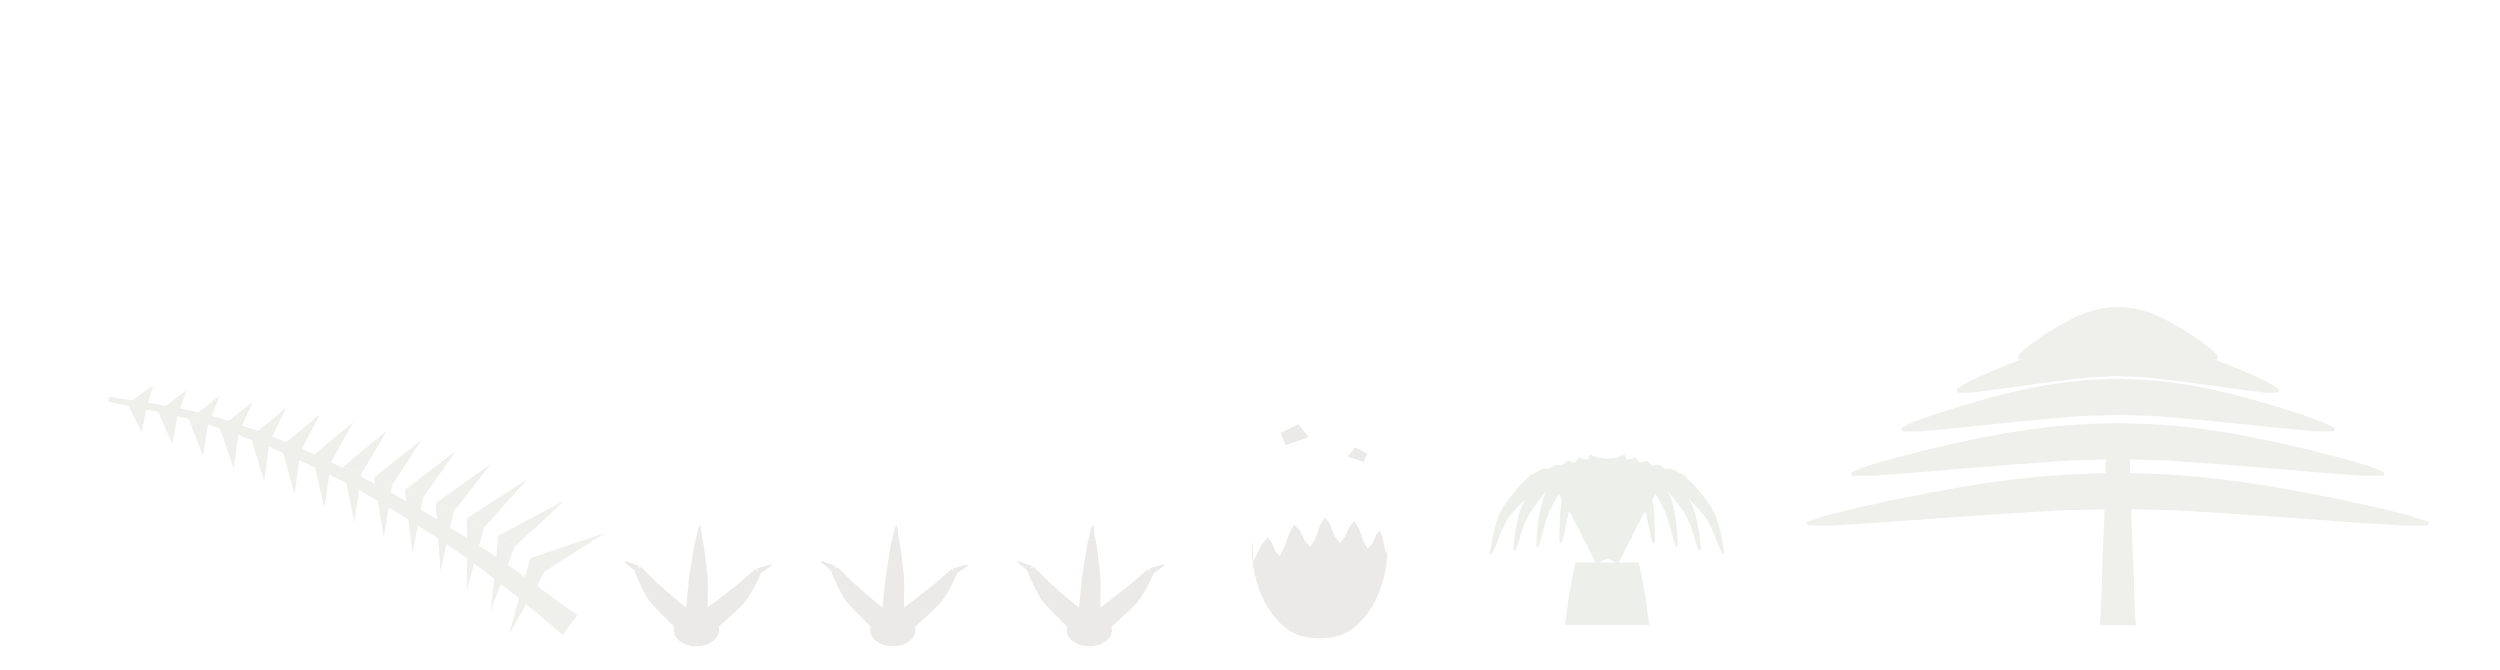
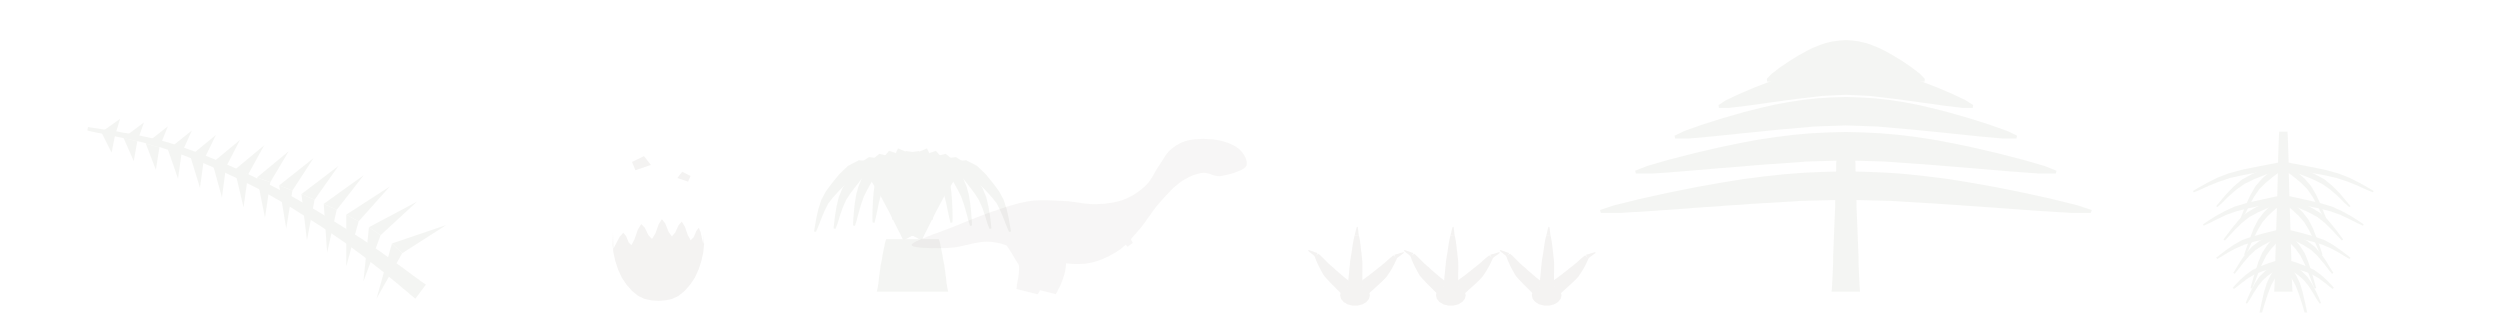
- <svg xmlns="http://www.w3.org/2000/svg" viewBox="0 0 560 150" preserveAspectRatio="xMidYMax slice" role="presentation">
-   <g fill="#4A5A30" opacity="0.09" transform="translate(142.0 72.9) scale(-0.550 0.550)">
+ <svg xmlns="http://www.w3.org/2000/svg" viewBox="0 0 1200 150" preserveAspectRatio="xMidYMax slice" role="presentation">
+   <g fill="#4A5A30" opacity="0.06" transform="translate(224.0 36.3) scale(-0.850 0.850)">
    <path d="M 29.0 126.0 L 30.4 124.8 L 32.0 123.5 L 33.8 121.9 L 35.8 120.3 L 38.0 118.4 L 40.4 116.4 L 42.9 114.4 L 45.5 112.2 L 48.2 110.0 L 51.0 107.8 L 53.8 105.6 L 56.7 103.3 L 59.5 101.1 L 62.4 99.0 L 65.2 96.9 L 67.9 94.9 L 70.7 93.0 L 73.6 91.0 L 76.5 89.0 L 79.5 87.0 L 82.5 85.0 L 85.6 83.0 L 88.7 81.1 L 91.8 79.1 L 95.0 77.1 L 98.1 75.1 L 101.3 73.2 L 104.5 71.3 L 107.7 69.5 L 110.8 67.7 L 114.0 65.9 L 117.1 64.2 L 120.3 62.6 L 123.5 61.0 L 126.7 59.4 L 130.0 57.8 L 133.3 56.3 L 136.6 54.7 L 139.8 53.3 L 143.1 51.8 L 146.4 50.4 L 149.7 49.0 L 152.9 47.7 L 156.1 46.5 L 159.3 45.2 L 162.5 44.1 L 165.6 43.0 L 168.6 41.9 L 171.7 40.9 L 174.8 39.9 L 178.1 39.0 L 181.4 38.1 L 184.7 37.3 L 188.0 36.5 L 191.3 35.8 L 194.5 35.1 L 197.6 34.5 L 200.6 33.8 L 203.5 33.3 L 206.1 32.7 L 208.5 32.3 L 210.7 31.8 L 212.6 31.4 L 214.2 31.0 L 213.8 29.0 L 212.2 29.3 L 210.3 29.6 L 208.1 29.9 L 205.7 30.3 L 203.0 30.7 L 200.1 31.1 L 197.1 31.6 L 194.0 32.2 L 190.7 32.7 L 187.4 33.3 L 184.0 34.0 L 180.6 34.7 L 177.2 35.5 L 173.9 36.3 L 170.6 37.2 L 167.4 38.1 L 164.3 39.1 L 161.1 40.2 L 157.9 41.3 L 154.6 42.5 L 151.3 43.7 L 148.0 45.0 L 144.7 46.3 L 141.4 47.7 L 138.0 49.1 L 134.7 50.5 L 131.3 52.0 L 128.0 53.5 L 124.7 55.0 L 121.4 56.6 L 118.1 58.2 L 114.9 59.8 L 111.6 61.4 L 108.3 63.1 L 105.1 64.8 L 101.8 66.5 L 98.5 68.3 L 95.2 70.2 L 91.9 72.1 L 88.7 73.9 L 85.5 75.8 L 82.3 77.7 L 79.1 79.7 L 76.0 81.6 L 72.9 83.5 L 69.9 85.4 L 67.0 87.2 L 64.1 89.1 L 61.1 91.0 L 58.1 92.9 L 55.1 95.0 L 52.1 97.1 L 49.0 99.2 L 46.1 101.3 L 43.1 103.4 L 40.3 105.5 L 37.5 107.5 L 34.9 109.4 L 32.4 111.3 L 30.1 113.0 L 28.0 114.5 L 26.1 115.9 L 24.4 117.1 L 23.0 118.0 Z" />
    <path d="M 36.4 100.3 L 11.6 84.4 L 42.2 94.8 Z" />
    <path d="M 36.4 100.3 L 50.9 125.9 L 42.2 94.8 Z" />
    <path d="M 48.6 90.1 L 28.1 71.2 L 55.2 85.6 Z" />
    <path d="M 48.6 90.1 L 58.3 116.2 L 55.2 85.6 Z" />
    <path d="M 61.0 82.3 L 43.4 62.6 L 68.0 78.5 Z" />
    <path d="M 61.0 82.3 L 68.0 107.7 L 68.0 78.5 Z" />
    <path d="M 73.4 75.8 L 58.1 56.2 L 80.7 72.4 Z" />
    <path d="M 73.4 75.8 L 78.8 100.0 L 80.7 72.4 Z" />
    <path d="M 85.9 70.1 L 72.4 51.0 L 93.3 66.9 Z" />
    <path d="M 85.9 70.1 L 90.2 93.0 L 93.3 66.9 Z" />
    <path d="M 98.4 64.9 L 86.5 46.6 L 105.9 62.0 Z" />
    <path d="M 98.4 64.9 L 101.9 86.4 L 105.9 62.0 Z" />
    <path d="M 110.9 60.2 L 100.5 42.7 L 118.4 57.5 Z" />
    <path d="M 110.9 60.2 L 113.9 80.3 L 118.4 57.5 Z" />
    <path d="M 123.4 55.8 L 114.3 39.3 L 131.0 53.2 Z" />
    <path d="M 123.4 55.8 L 126.0 74.4 L 131.0 53.2 Z" />
    <path d="M 135.9 51.6 L 128.0 36.3 L 143.6 49.2 Z" />
    <path d="M 135.9 51.6 L 138.2 68.8 L 143.6 49.2 Z" />
    <path d="M 148.5 47.7 L 141.6 33.5 L 156.1 45.4 Z" />
    <path d="M 148.5 47.7 L 150.6 63.4 L 156.1 45.4 Z" />
    <path d="M 161.0 44.0 L 155.2 31.0 L 168.7 41.8 Z" />
    <path d="M 161.0 44.0 L 163.0 58.2 L 168.7 41.8 Z" />
    <path d="M 173.5 40.5 L 168.7 28.6 L 181.2 38.4 Z" />
    <path d="M 173.5 40.5 L 175.5 53.2 L 181.2 38.4 Z" />
    <path d="M 186.0 37.1 L 182.2 26.4 L 193.8 35.1 Z" />
    <path d="M 186.0 37.1 L 188.0 48.3 L 193.8 35.1 Z" />
    <path d="M 198.6 33.9 L 195.7 24.4 L 206.3 31.9 Z" />
    <path d="M 198.6 33.9 L 200.5 43.5 L 206.3 31.9 Z" />
  </g>
-   <g fill="#5C4A3A" opacity="0.12" transform="translate(120.0 103.4) scale(0.300 0.300)">
-     <path d="M 137.0 126.0 L 136.0 130.1 L 133.0 133.7 L 128.5 136.4 L 123.0 137.8 L 117.0 137.8 L 111.5 136.4 L 107.0 133.7 L 104.0 130.1 L 103.0 126.0 L 104.0 121.9 L 107.0 118.3 L 111.5 115.6 L 117.0 114.2 L 123.0 114.2 L 128.5 115.6 L 133.0 118.3 L 136.0 121.9 Z" />
-     <path d="M 115.7 111.7 L 113.7 110.1 L 110.9 107.9 L 107.7 105.4 L 104.3 102.5 L 100.9 99.6 L 97.7 96.8 L 95.1 94.3 L 92.4 92.1 L 89.6 89.6 L 86.9 86.9 L 84.3 84.3 L 81.9 81.9 L 79.8 79.9 L 78.1 78.6 L 73.9 81.4 L 74.6 83.5 L 75.6 86.2 L 77.0 89.3 L 78.6 92.8 L 80.5 96.4 L 82.5 100.1 L 84.6 103.7 L 87.4 106.9 L 90.6 110.3 L 93.9 113.8 L 97.2 117.0 L 100.1 120.0 L 102.6 122.4 L 104.3 124.3 Z" />
-     <path d="M 77.2 77.8 L 74.1 76.8 L 70.0 75.3 L 66.9 74.3 L 66.4 75.2 L 68.9 77.3 L 72.3 80.0 L 74.8 82.2 Z" />
-     <path d="M 128.5 116.4 L 128.4 113.8 L 128.4 110.3 L 128.4 106.0 L 128.4 101.3 L 128.5 96.5 L 128.5 91.7 L 128.4 87.2 L 127.9 82.8 L 127.4 78.0 L 126.8 73.1 L 126.3 68.5 L 125.7 64.2 L 125.1 60.7 L 124.5 58.0 L 119.5 58.0 L 118.8 60.6 L 118.1 64.1 L 117.4 68.3 L 116.7 73.0 L 116.0 77.8 L 115.2 82.4 L 114.5 86.8 L 114.1 91.1 L 113.6 95.8 L 113.2 100.6 L 112.7 105.2 L 112.3 109.4 L 111.9 112.9 L 111.5 115.6 Z" />
-     <path d="M 124.5 58.1 L 124.0 55.1 L 123.6 50.9 L 123.1 47.9 L 122.1 47.9 L 121.2 50.8 L 120.3 54.9 L 119.5 57.9 Z" />
-     <path d="M 135.4 124.5 L 137.2 122.8 L 139.8 120.4 L 142.9 117.6 L 146.3 114.5 L 149.8 111.3 L 153.1 108.1 L 156.1 104.9 L 158.4 101.5 L 160.7 98.0 L 162.7 94.5 L 164.5 91.2 L 166.0 88.1 L 167.2 85.6 L 168.0 83.6 L 164.0 80.4 L 162.2 81.7 L 160.0 83.5 L 157.5 85.7 L 154.8 88.2 L 151.9 90.6 L 149.0 93.0 L 146.2 95.1 L 143.4 97.4 L 140.1 100.0 L 136.5 102.8 L 132.9 105.5 L 129.6 107.9 L 126.7 110.0 L 124.6 111.5 Z" />
-     <path d="M 167.1 84.2 L 169.7 82.2 L 173.3 79.6 L 175.9 77.6 L 175.5 76.7 L 172.3 77.6 L 168.0 78.9 L 164.9 79.8 Z" />
-   </g>
-   <g fill="#5C4A3A" opacity="0.12" transform="translate(164.0 103.4) scale(0.300 0.300)">
-     <path d="M 137.0 126.0 L 136.0 130.1 L 133.0 133.7 L 128.5 136.4 L 123.0 137.8 L 117.0 137.8 L 111.5 136.4 L 107.0 133.7 L 104.0 130.1 L 103.0 126.0 L 104.0 121.9 L 107.0 118.3 L 111.5 115.6 L 117.0 114.2 L 123.0 114.2 L 128.5 115.6 L 133.0 118.3 L 136.0 121.9 Z" />
-     <path d="M 115.7 111.7 L 113.7 110.1 L 110.9 107.9 L 107.7 105.4 L 104.3 102.5 L 100.9 99.6 L 97.7 96.8 L 95.1 94.3 L 92.4 92.1 L 89.6 89.6 L 86.9 86.9 L 84.3 84.3 L 81.9 81.9 L 79.8 79.9 L 78.1 78.6 L 73.9 81.4 L 74.6 83.5 L 75.6 86.2 L 77.0 89.3 L 78.6 92.8 L 80.5 96.4 L 82.5 100.1 L 84.6 103.7 L 87.4 106.9 L 90.6 110.3 L 93.9 113.8 L 97.2 117.0 L 100.1 120.0 L 102.6 122.4 L 104.3 124.3 Z" />
-     <path d="M 77.2 77.8 L 74.1 76.8 L 70.0 75.3 L 66.9 74.3 L 66.4 75.2 L 68.9 77.3 L 72.3 80.0 L 74.8 82.2 Z" />
-     <path d="M 128.5 116.4 L 128.4 113.8 L 128.4 110.3 L 128.4 106.0 L 128.4 101.3 L 128.5 96.5 L 128.5 91.7 L 128.4 87.2 L 127.9 82.8 L 127.4 78.0 L 126.8 73.1 L 126.3 68.5 L 125.7 64.2 L 125.1 60.7 L 124.5 58.0 L 119.5 58.0 L 118.8 60.6 L 118.1 64.1 L 117.4 68.3 L 116.7 73.0 L 116.0 77.8 L 115.2 82.4 L 114.5 86.8 L 114.1 91.1 L 113.6 95.8 L 113.2 100.6 L 112.7 105.2 L 112.3 109.4 L 111.9 112.9 L 111.5 115.6 Z" />
-     <path d="M 124.5 58.1 L 124.0 55.1 L 123.6 50.9 L 123.1 47.9 L 122.1 47.9 L 121.2 50.8 L 120.3 54.9 L 119.5 57.9 Z" />
-     <path d="M 135.4 124.5 L 137.2 122.8 L 139.8 120.4 L 142.9 117.6 L 146.3 114.5 L 149.8 111.3 L 153.1 108.1 L 156.1 104.9 L 158.4 101.5 L 160.7 98.0 L 162.7 94.5 L 164.5 91.2 L 166.0 88.1 L 167.2 85.6 L 168.0 83.6 L 164.0 80.4 L 162.2 81.7 L 160.0 83.5 L 157.5 85.7 L 154.8 88.2 L 151.9 90.6 L 149.0 93.0 L 146.2 95.1 L 143.4 97.4 L 140.1 100.0 L 136.5 102.8 L 132.9 105.5 L 129.6 107.9 L 126.7 110.0 L 124.6 111.5 Z" />
-     <path d="M 167.1 84.2 L 169.7 82.2 L 173.3 79.6 L 175.9 77.6 L 175.5 76.7 L 172.3 77.6 L 168.0 78.9 L 164.9 79.8 Z" />
-   </g>
-   <g fill="#5C4A3A" opacity="0.12" transform="translate(208.0 103.4) scale(0.300 0.300)">
-     <path d="M 137.0 126.0 L 136.0 130.1 L 133.0 133.7 L 128.5 136.4 L 123.0 137.8 L 117.0 137.8 L 111.5 136.4 L 107.0 133.7 L 104.0 130.1 L 103.0 126.0 L 104.0 121.9 L 107.0 118.3 L 111.5 115.6 L 117.0 114.2 L 123.0 114.2 L 128.5 115.6 L 133.0 118.3 L 136.0 121.9 Z" />
-     <path d="M 115.7 111.7 L 113.7 110.1 L 110.9 107.9 L 107.7 105.4 L 104.3 102.5 L 100.9 99.6 L 97.7 96.8 L 95.1 94.3 L 92.4 92.1 L 89.6 89.6 L 86.9 86.9 L 84.3 84.3 L 81.9 81.9 L 79.8 79.9 L 78.1 78.6 L 73.9 81.4 L 74.6 83.5 L 75.6 86.2 L 77.0 89.3 L 78.6 92.8 L 80.5 96.4 L 82.5 100.1 L 84.6 103.7 L 87.4 106.9 L 90.6 110.3 L 93.9 113.8 L 97.2 117.0 L 100.1 120.0 L 102.6 122.4 L 104.3 124.3 Z" />
-     <path d="M 77.2 77.8 L 74.1 76.8 L 70.0 75.3 L 66.9 74.3 L 66.4 75.2 L 68.9 77.3 L 72.3 80.0 L 74.8 82.2 Z" />
-     <path d="M 128.5 116.4 L 128.4 113.8 L 128.4 110.3 L 128.4 106.0 L 128.4 101.3 L 128.5 96.5 L 128.5 91.7 L 128.4 87.2 L 127.9 82.8 L 127.4 78.0 L 126.8 73.1 L 126.3 68.5 L 125.7 64.2 L 125.1 60.7 L 124.5 58.0 L 119.5 58.0 L 118.8 60.6 L 118.1 64.1 L 117.4 68.3 L 116.7 73.0 L 116.0 77.8 L 115.2 82.4 L 114.5 86.8 L 114.1 91.1 L 113.6 95.8 L 113.2 100.6 L 112.7 105.2 L 112.3 109.4 L 111.9 112.9 L 111.5 115.6 Z" />
-     <path d="M 124.5 58.1 L 124.0 55.1 L 123.6 50.9 L 123.1 47.9 L 122.1 47.9 L 121.2 50.8 L 120.3 54.9 L 119.5 57.9 Z" />
-     <path d="M 135.4 124.5 L 137.2 122.8 L 139.8 120.4 L 142.9 117.6 L 146.3 114.5 L 149.8 111.3 L 153.1 108.1 L 156.1 104.9 L 158.4 101.5 L 160.7 98.0 L 162.7 94.5 L 164.5 91.2 L 166.0 88.1 L 167.2 85.6 L 168.0 83.6 L 164.0 80.4 L 162.2 81.7 L 160.0 83.5 L 157.5 85.7 L 154.8 88.2 L 151.9 90.6 L 149.0 93.0 L 146.2 95.1 L 143.4 97.4 L 140.1 100.0 L 136.5 102.8 L 132.9 105.5 L 129.6 107.9 L 126.7 110.0 L 124.6 111.5 Z" />
-     <path d="M 167.1 84.2 L 169.7 82.2 L 173.3 79.6 L 175.9 77.6 L 175.5 76.7 L 172.3 77.6 L 168.0 78.9 L 164.9 79.8 Z" />
-   </g>
-   <g fill="#5C4A3A" opacity="0.12" transform="translate(250.0 93.6) scale(0.380 0.380)">
+   <g fill="#5C4A3A" opacity="0.07" transform="translate(250.0 72.9) scale(0.550 0.550)">
    <path d="M 80.8 84.6 L 83.1 80.1 L 86.3 74.0 L 89.4 70.6 L 91.8 73.4 L 94.1 79.0 L 96.5 81.4 L 99.2 76.3 L 102.1 67.9 L 105.1 63.0 L 108.2 66.2 L 111.4 72.8 L 114.5 76.0 L 117.4 71.3 L 120.3 63.2 L 123.1 58.7 L 126.0 62.4 L 128.9 69.7 L 131.8 73.8 L 134.7 70.5 L 137.6 64.1 L 140.4 60.9 L 143.1 65.1 L 145.7 72.6 L 148.2 77.1 L 150.8 74.6 L 153.2 69.0 L 155.3 66.3 L 156.9 70.0 L 158.3 76.5 L 159.2 80.3 L 159.6 77.8 L 159.7 72.7 L 159.6 70.6 L 159.8 74.2 L 159.9 80.8 L 159.2 87.9 L 157.6 95.0 L 155.2 102.5 L 152.0 109.5 L 147.9 115.7 L 142.9 121.4 L 137.6 125.7 L 132.0 128.3 L 126.0 129.6 L 120.0 130.0 L 114.0 129.6 L 108.0 128.3 L 102.4 125.7 L 97.1 121.4 L 92.1 115.7 L 88.0 109.5 L 84.8 102.5 L 82.4 95.0 L 80.8 87.9 L 80.1 81.2 L 80.3 74.9 L 80.4 70.6 Z" />
    <path d="M 100.0 16.0 L 113.5 11.4 L 107.5 3.7 L 97.0 8.8 Z" />
    <path d="M 146.0 26.0 L 136.6 22.8 L 140.8 17.4 L 148.1 21.0 Z" />
  </g>
-   <g fill="#4A5A30" opacity="0.10" transform="translate(300.0 79.0) scale(0.500 0.500)">
+   <g fill="#4A5A30" opacity="0.06" transform="translate(330.0 30.2) scale(0.900 0.900)">
    <path d="M 139.0 122.0 L 138.9 121.5 L 138.8 120.9 L 138.6 120.2 L 138.5 119.5 L 138.4 118.7 L 138.2 117.8 L 138.1 116.8 L 138.0 115.9 L 137.9 114.9 L 137.8 113.9 L 137.6 112.8 L 137.5 111.8 L 137.4 110.8 L 137.2 109.8 L 137.1 108.9 L 137.0 108.0 L 136.8 107.1 L 136.6 106.2 L 136.4 105.2 L 136.2 104.2 L 136.1 103.2 L 135.9 102.1 L 135.7 101.1 L 135.5 100.1 L 135.3 99.2 L 135.1 98.2 L 134.9 97.3 L 134.8 96.5 L 134.6 95.8 L 134.4 95.1 L 134.2 94.5 L 134.0 94.0 L 106.0 94.0 L 105.8 94.5 L 105.6 95.1 L 105.4 95.8 L 105.2 96.5 L 105.1 97.3 L 104.9 98.2 L 104.7 99.2 L 104.5 100.1 L 104.3 101.1 L 104.1 102.1 L 103.9 103.2 L 103.8 104.2 L 103.6 105.2 L 103.4 106.2 L 103.2 107.1 L 103.0 108.0 L 102.9 108.9 L 102.8 109.8 L 102.6 110.8 L 102.5 111.8 L 102.4 112.8 L 102.2 113.9 L 102.1 114.9 L 102.0 115.9 L 101.9 116.8 L 101.8 117.8 L 101.6 118.7 L 101.5 119.5 L 101.4 120.2 L 101.2 120.9 L 101.1 121.5 L 101.0 122.0 Z" />
    <path d="M 124.8 89.3 L 121.3 83.8 L 116.5 75.4 L 110.8 66.1 L 104.8 57.8 L 98.5 52.5 L 91.4 51.9 L 85.6 54.9 L 80.9 59.4 L 77.0 64.2 L 73.8 68.5 L 71.4 73.0 L 69.8 77.9 L 68.7 82.8 L 68.0 86.9 L 67.5 89.9 L 68.5 90.1 L 69.7 87.4 L 71.2 83.5 L 73.0 79.1 L 75.1 74.9 L 77.8 71.5 L 81.2 67.8 L 85.2 63.8 L 89.4 60.5 L 92.7 59.1 L 94.7 59.5 L 98.2 63.3 L 103.0 71.0 L 107.9 80.2 L 112.2 88.8 L 115.2 94.7 Z" />
    <path d="M 125.0 89.8 L 122.2 84.0 L 118.3 75.3 L 113.7 65.5 L 108.8 56.9 L 103.6 51.2 L 96.9 50.2 L 91.8 53.4 L 88.0 58.0 L 85.0 62.8 L 82.5 67.1 L 80.7 71.5 L 79.5 76.5 L 78.7 81.3 L 78.2 85.4 L 77.9 88.3 L 78.9 88.5 L 80.0 85.8 L 81.2 81.8 L 82.7 77.4 L 84.6 73.1 L 86.8 69.7 L 89.6 66.0 L 92.9 61.8 L 96.2 58.6 L 98.4 57.4 L 98.9 57.6 L 101.5 61.5 L 105.4 69.5 L 109.3 79.1 L 112.6 88.1 L 115.0 94.2 Z" />
    <path d="M 125.2 90.4 L 123.0 84.3 L 120.0 75.1 L 116.5 65.0 L 112.8 56.1 L 108.8 50.0 L 102.3 48.5 L 97.9 52.0 L 95.2 56.6 L 93.0 61.5 L 91.2 65.8 L 90.0 70.1 L 89.2 75.0 L 88.7 79.7 L 88.4 83.8 L 88.3 86.7 L 89.3 86.9 L 90.2 84.1 L 91.2 80.2 L 92.5 75.7 L 94.0 71.4 L 95.8 67.8 L 97.9 64.0 L 100.5 59.8 L 103.0 56.5 L 104.2 55.7 L 103.1 55.6 L 105.0 59.6 L 107.8 68.0 L 110.6 78.0 L 113.1 87.3 L 114.8 93.6 Z" />
    <path d="M 125.4 90.9 L 123.8 84.6 L 121.7 75.0 L 119.3 64.5 L 116.7 55.3 L 114.0 49.1 L 107.5 46.9 L 104.1 50.8 L 102.3 55.4 L 101.0 60.2 L 99.9 64.5 L 99.3 68.7 L 98.9 73.5 L 98.7 78.2 L 98.6 82.3 L 98.7 85.1 L 99.7 85.3 L 100.4 82.5 L 101.3 78.5 L 102.2 74.0 L 103.4 69.6 L 104.7 65.9 L 106.3 62.0 L 108.1 57.7 L 109.9 54.3 L 110.1 53.9 L 107.2 53.3 L 108.5 57.7 L 110.3 66.5 L 112.1 76.9 L 113.6 86.6 L 114.6 93.1 Z" />
    <path d="M 125.5 91.5 L 124.5 84.8 L 123.3 74.9 L 122.0 64.1 L 120.6 54.6 L 119.2 48.5 L 112.3 45.6 L 110.2 49.9 L 109.6 54.3 L 109.1 59.1 L 108.7 63.2 L 108.6 67.3 L 108.6 72.0 L 108.7 76.7 L 108.9 80.7 L 109.1 83.6 L 110.1 83.6 L 110.7 80.8 L 111.3 76.8 L 112.0 72.3 L 112.7 67.8 L 113.6 64.0 L 114.6 60.0 L 115.7 55.4 L 116.8 51.8 L 116.5 51.7 L 111.5 50.7 L 112.0 55.7 L 112.8 65.0 L 113.6 75.8 L 114.2 85.8 L 114.5 92.5 Z" />
    <path d="M 125.5 92.0 L 125.2 85.1 L 124.9 74.8 L 124.6 63.5 L 124.3 53.8 L 124.0 48.0 L 116.3 47.0 L 116.6 49.1 L 116.9 53.2 L 117.2 57.9 L 117.5 62.0 L 117.9 65.9 L 118.3 70.5 L 118.7 75.2 L 119.1 79.2 L 119.5 82.0 L 120.5 82.0 L 120.9 79.2 L 121.3 75.2 L 121.7 70.5 L 122.1 65.9 L 122.5 62.0 L 122.8 57.9 L 123.1 53.2 L 123.4 49.1 L 123.7 47.0 L 116.0 48.0 L 115.7 53.8 L 115.4 63.5 L 115.1 74.8 L 114.8 85.1 L 114.5 92.0 Z" />
    <path d="M 125.5 92.5 L 125.8 85.8 L 126.4 75.8 L 127.2 65.0 L 128.0 55.7 L 128.5 50.7 L 123.5 51.7 L 123.2 51.8 L 124.3 55.4 L 125.4 60.0 L 126.4 64.0 L 127.3 67.8 L 128.0 72.3 L 128.7 76.8 L 129.3 80.8 L 129.9 83.6 L 130.9 83.6 L 131.1 80.7 L 131.3 76.7 L 131.4 72.0 L 131.4 67.3 L 131.3 63.2 L 130.9 59.1 L 130.4 54.3 L 129.8 49.9 L 127.7 45.6 L 120.8 48.5 L 119.4 54.6 L 118.0 64.1 L 116.7 74.9 L 115.5 84.8 L 114.5 91.5 Z" />
    <path d="M 125.4 93.1 L 126.4 86.6 L 127.9 76.9 L 129.7 66.5 L 131.5 57.7 L 132.8 53.3 L 129.9 53.9 L 130.1 54.3 L 131.9 57.7 L 133.7 62.0 L 135.3 65.9 L 136.6 69.6 L 137.8 74.0 L 138.7 78.5 L 139.6 82.5 L 140.3 85.3 L 141.3 85.1 L 141.4 82.3 L 141.3 78.2 L 141.1 73.5 L 140.7 68.7 L 140.1 64.5 L 139.0 60.2 L 137.7 55.4 L 135.9 50.8 L 132.5 46.9 L 126.0 49.1 L 123.3 55.3 L 120.7 64.5 L 118.3 75.0 L 116.2 84.6 L 114.6 90.9 Z" />
    <path d="M 125.2 93.6 L 126.9 87.3 L 129.4 78.0 L 132.2 68.0 L 135.0 59.6 L 136.9 55.6 L 135.8 55.7 L 137.0 56.5 L 139.5 59.8 L 142.1 64.0 L 144.2 67.8 L 146.0 71.4 L 147.5 75.7 L 148.8 80.2 L 149.8 84.1 L 150.7 86.9 L 151.7 86.7 L 151.6 83.8 L 151.3 79.7 L 150.8 75.0 L 150.0 70.1 L 148.8 65.8 L 147.0 61.5 L 144.8 56.6 L 142.1 52.0 L 137.7 48.5 L 131.2 50.0 L 127.2 56.1 L 123.5 65.0 L 120.0 75.1 L 117.0 84.3 L 114.8 90.4 Z" />
    <path d="M 125.0 94.2 L 127.4 88.1 L 130.7 79.1 L 134.6 69.5 L 138.5 61.5 L 141.1 57.6 L 141.6 57.4 L 143.8 58.6 L 147.1 61.8 L 150.4 66.0 L 153.2 69.7 L 155.4 73.1 L 157.3 77.4 L 158.8 81.8 L 160.0 85.8 L 161.1 88.5 L 162.1 88.3 L 161.8 85.4 L 161.3 81.3 L 160.5 76.5 L 159.3 71.5 L 157.5 67.1 L 155.0 62.8 L 152.0 58.0 L 148.2 53.4 L 143.1 50.2 L 136.4 51.2 L 131.2 56.9 L 126.3 65.5 L 121.7 75.3 L 117.8 84.0 L 115.0 89.8 Z" />
    <path d="M 124.8 94.7 L 127.8 88.8 L 132.1 80.2 L 137.0 71.0 L 141.8 63.3 L 145.3 59.5 L 147.3 59.1 L 150.6 60.5 L 154.8 63.8 L 158.8 67.8 L 162.2 71.5 L 164.9 74.9 L 167.0 79.1 L 168.8 83.5 L 170.3 87.4 L 171.5 90.1 L 172.5 89.9 L 172.0 86.9 L 171.3 82.8 L 170.2 77.9 L 168.6 73.0 L 166.2 68.5 L 163.0 64.2 L 159.1 59.4 L 154.4 54.9 L 148.6 51.9 L 141.5 52.5 L 135.2 57.8 L 129.2 66.1 L 123.5 75.4 L 118.7 83.8 L 115.2 89.3 Z" />
  </g>
-   <g fill="#4A5A30" opacity="0.09" transform="translate(400.0 64.4) scale(0.620 0.620)">
+   <g fill="#5C4A3A" opacity="0.05" transform="translate(610.0 48.5) scale(-0.750 0.750)">
+     <path d="M 134.2 78.1 L 134.4 78.7 L 134.4 79.4 L 134.4 80.4 L 134.2 81.7 L 133.9 83.0 L 133.6 84.5 L 133.2 86.2 L 132.9 87.9 L 132.5 89.6 L 132.1 91.4 L 131.7 93.3 L 131.4 95.2 L 131.2 97.1 L 131.0 99.0 L 131.0 101.0 L 131.0 103.1 L 131.1 105.0 L 131.3 106.9 L 131.6 108.7 L 132.0 110.4 L 132.5 112.1 L 133.0 113.6 L 133.5 115.1 L 134.1 116.5 L 134.6 117.8 L 135.2 119.0 L 135.8 120.1 L 136.3 121.1 L 136.7 122.0 L 137.1 122.7 L 137.4 123.2 L 137.7 123.6 L 150.3 120.4 L 150.2 119.6 L 150.1 118.6 L 149.9 117.5 L 149.7 116.5 L 149.5 115.4 L 149.3 114.3 L 149.1 113.2 L 148.9 112.0 L 148.8 110.9 L 148.6 109.8 L 148.5 108.7 L 148.5 107.7 L 148.5 106.8 L 148.6 106.0 L 148.8 105.4 L 149.0 104.9 L 149.4 104.5 L 149.9 103.9 L 150.5 103.1 L 151.2 102.2 L 152.0 101.2 L 152.9 100.1 L 153.7 99.0 L 154.6 97.9 L 155.6 96.8 L 156.5 95.7 L 157.5 94.6 L 158.4 93.6 L 159.3 92.6 L 160.2 91.7 L 161.0 90.7 L 161.8 89.9 Z" />
+     <path d="M 142.6 77.5 L 142.9 78.2 L 143.0 79.0 L 143.1 80.1 L 143.1 81.4 L 143.0 82.9 L 142.9 84.5 L 142.7 86.2 L 142.6 88.0 L 142.4 89.9 L 142.3 91.8 L 142.2 93.7 L 142.1 95.7 L 142.1 97.6 L 142.1 99.6 L 142.3 101.6 L 142.5 103.5 L 142.6 105.4 L 142.9 107.3 L 143.2 109.0 L 143.6 110.7 L 144.1 112.3 L 144.6 113.8 L 145.2 115.3 L 145.7 116.7 L 146.3 118.0 L 146.8 119.2 L 147.3 120.3 L 147.8 121.2 L 148.2 122.1 L 148.6 122.8 L 148.9 123.3 L 149.2 123.7 L 162.8 120.3 L 162.7 119.5 L 162.6 118.5 L 162.5 117.5 L 162.3 116.5 L 162.1 115.4 L 161.9 114.3 L 161.7 113.2 L 161.5 112.1 L 161.4 110.9 L 161.3 109.8 L 161.2 108.7 L 161.1 107.7 L 161.1 106.7 L 161.2 105.8 L 161.3 105.1 L 161.5 104.5 L 162.0 103.8 L 162.5 103.0 L 163.1 102.0 L 163.8 100.8 L 164.5 99.6 L 165.3 98.4 L 166.1 97.0 L 166.9 95.7 L 167.8 94.4 L 168.6 93.1 L 169.5 91.9 L 170.3 90.7 L 171.1 89.5 L 171.9 88.4 L 172.7 87.4 L 173.4 86.5 Z" />
+     <path d="M 16.0 42.0 L 15.5 41.1 L 15.4 40.0 L 15.4 38.9 L 15.7 37.7 L 16.1 36.5 L 16.7 35.3 L 17.4 34.1 L 18.2 33.0 L 19.1 31.9 L 20.0 31.0 L 21.0 30.2 L 22.1 29.4 L 23.3 28.6 L 24.7 28.0 L 26.1 27.3 L 27.6 26.7 L 29.2 26.2 L 30.8 25.7 L 32.4 25.3 L 34.0 25.0 L 35.7 24.7 L 37.4 24.5 L 39.3 24.4 L 41.2 24.3 L 43.1 24.2 L 45.0 24.3 L 46.9 24.4 L 48.7 24.5 L 50.4 24.7 L 52.0 25.0 L 53.5 25.3 L 54.8 25.7 L 56.2 26.2 L 57.4 26.7 L 58.6 27.3 L 59.8 28.0 L 60.9 28.6 L 62.0 29.4 L 63.0 30.2 L 64.0 31.0 L 65.0 31.9 L 65.9 32.9 L 66.7 33.9 L 67.5 35.0 L 68.2 36.1 L 69.0 37.3 L 69.7 38.5 L 70.5 39.7 L 71.2 40.8 L 72.0 42.0 L 72.8 43.2 L 73.5 44.4 L 74.2 45.6 L 74.9 46.9 L 75.6 48.1 L 76.4 49.4 L 77.2 50.6 L 78.0 51.8 L 79.0 52.9 L 80.0 54.0 L 81.1 55.0 L 82.4 56.1 L 83.6 57.1 L 85.0 58.1 L 86.4 59.1 L 87.8 60.0 L 89.3 60.8 L 90.8 61.6 L 92.4 62.4 L 94.0 63.0 L 95.6 63.6 L 97.3 64.1 L 99.0 64.5 L 100.8 64.9 L 102.6 65.2 L 104.5 65.4 L 106.3 65.7 L 108.2 65.8 L 110.1 65.9 L 112.0 66.0 L 113.9 66.0 L 115.8 65.9 L 117.8 65.7 L 119.8 65.5 L 121.8 65.2 L 123.8 64.9 L 125.8 64.6 L 127.8 64.4 L 129.9 64.1 L 132.0 64.0 L 134.1 63.9 L 136.3 63.8 L 138.5 63.7 L 140.7 63.6 L 142.9 63.5 L 145.1 63.5 L 147.3 63.5 L 149.6 63.6 L 151.8 63.7 L 154.0 64.0 L 156.2 64.3 L 158.3 64.8 L 160.5 65.2 L 162.6 65.8 L 164.8 66.4 L 166.9 67.0 L 169.1 67.7 L 171.3 68.4 L 173.6 69.2 L 176.0 70.0 L 178.4 70.8 L 180.9 71.7 L 183.4 72.6 L 186.0 73.6 L 188.6 74.6 L 191.3 75.7 L 193.9 76.7 L 196.6 77.8 L 199.3 78.9 L 202.0 80.0 L 205.0 81.2 L 208.3 82.4 L 211.9 83.8 L 215.6 85.1 L 219.1 86.5 L 222.4 87.8 L 225.4 89.1 L 227.7 90.2 L 229.3 91.2 L 230.0 92.0 L 229.7 92.6 L 228.5 93.1 L 226.6 93.5 L 224.1 93.8 L 221.2 94.0 L 218.1 94.1 L 214.8 94.2 L 211.6 94.1 L 208.6 94.1 L 206.0 94.0 L 203.6 93.8 L 201.1 93.5 L 198.6 93.0 L 196.1 92.4 L 193.6 91.9 L 191.2 91.3 L 188.8 90.8 L 186.4 90.4 L 184.2 90.1 L 182.0 90.0 L 180.0 90.1 L 178.1 90.2 L 176.3 90.5 L 174.6 90.8 L 172.9 91.2 L 171.2 91.7 L 169.5 92.3 L 167.8 92.8 L 165.9 93.4 L 164.0 94.0 L 162.0 94.7 L 159.9 95.4 L 157.8 96.3 L 155.6 97.2 L 153.4 98.1 L 151.1 99.0 L 148.9 99.9 L 146.6 100.7 L 144.3 101.4 L 142.0 102.0 L 139.7 102.5 L 137.3 102.9 L 134.8 103.4 L 132.4 103.7 L 129.9 104.0 L 127.4 104.2 L 125.0 104.3 L 122.6 104.3 L 120.2 104.2 L 118.0 104.0 L 115.8 103.6 L 113.6 103.1 L 111.5 102.5 L 109.4 101.8 L 107.4 101.0 L 105.4 100.1 L 103.4 99.2 L 101.6 98.1 L 99.7 97.1 L 98.0 96.0 L 96.3 94.9 L 94.8 93.6 L 93.3 92.3 L 91.9 90.9 L 90.5 89.5 L 89.2 88.0 L 87.9 86.5 L 86.6 85.0 L 85.3 83.5 L 84.0 82.0 L 82.7 80.5 L 81.5 78.9 L 80.3 77.3 L 79.2 75.6 L 78.0 74.0 L 76.8 72.4 L 75.7 70.7 L 74.5 69.1 L 73.3 67.5 L 72.0 66.0 L 70.7 64.5 L 69.3 62.9 L 67.9 61.4 L 66.5 59.9 L 65.1 58.4 L 63.7 56.9 L 62.3 55.5 L 60.8 54.3 L 59.4 53.1 L 58.0 52.0 L 56.6 51.0 L 55.2 50.2 L 53.7 49.4 L 52.3 48.6 L 50.9 48.0 L 49.5 47.4 L 48.1 47.0 L 46.7 46.6 L 45.3 46.2 L 44.0 46.0 L 42.7 45.9 L 41.5 46.0 L 40.4 46.3 L 39.2 46.6 L 38.1 47.0 L 37.0 47.4 L 35.8 47.7 L 34.6 48.0 L 33.4 48.1 L 32.0 48.0 L 30.5 47.7 L 28.7 47.4 L 26.9 46.9 L 24.9 46.4 L 23.0 45.8 L 21.2 45.1 L 19.5 44.4 L 18.0 43.6 L 16.8 42.8 L 16.0 42.0 Z" />
+     <path d="M 99.8 69.2 L 99.6 69.7 L 99.4 70.3 L 99.0 71.0 L 98.7 71.7 L 98.2 72.5 L 97.8 73.4 L 97.3 74.2 L 96.8 75.2 L 96.3 76.1 L 95.8 77.0 L 95.3 77.9 L 94.8 78.8 L 94.4 79.7 L 93.9 80.5 L 93.5 81.3 L 93.1 82.0 L 92.8 82.6 L 92.4 83.3 L 92.1 84.0 L 91.7 84.6 L 91.3 85.2 L 91.0 85.9 L 90.6 86.5 L 90.3 87.1 L 90.0 87.7 L 89.7 88.2 L 89.4 88.7 L 89.2 89.2 L 88.9 89.7 L 88.7 90.1 L 88.5 90.5 L 88.4 90.8 L 91.6 93.2 L 91.9 93.0 L 92.2 92.7 L 92.5 92.4 L 92.9 92.1 L 93.3 91.7 L 93.8 91.3 L 94.2 90.9 L 94.7 90.4 L 95.2 89.9 L 95.7 89.4 L 96.2 88.9 L 96.7 88.3 L 97.3 87.8 L 97.8 87.2 L 98.3 86.6 L 98.9 86.0 L 99.4 85.4 L 100.0 84.7 L 100.6 83.9 L 101.3 83.2 L 101.9 82.3 L 102.6 81.5 L 103.3 80.7 L 103.9 79.8 L 104.6 79.0 L 105.2 78.2 L 105.8 77.5 L 106.4 76.8 L 106.9 76.2 L 107.4 75.6 L 107.8 75.1 L 108.2 74.8 Z" />
+   </g>
+   <g fill="#5C4A3A" opacity="0.07" transform="translate(600.0 88.8) scale(0.420 0.420)">
+     <path d="M 137.0 126.0 L 136.0 130.1 L 133.0 133.7 L 128.5 136.4 L 123.0 137.8 L 117.0 137.8 L 111.5 136.4 L 107.0 133.7 L 104.0 130.1 L 103.0 126.0 L 104.0 121.9 L 107.0 118.3 L 111.5 115.6 L 117.0 114.2 L 123.0 114.2 L 128.5 115.6 L 133.0 118.3 L 136.0 121.9 Z" />
+     <path d="M 115.7 111.7 L 113.7 110.1 L 110.9 107.9 L 107.7 105.4 L 104.3 102.5 L 100.9 99.6 L 97.7 96.8 L 95.1 94.3 L 92.4 92.1 L 89.6 89.6 L 86.9 86.9 L 84.3 84.3 L 81.9 81.9 L 79.8 79.9 L 78.1 78.6 L 73.9 81.4 L 74.6 83.5 L 75.6 86.2 L 77.0 89.3 L 78.6 92.8 L 80.5 96.4 L 82.5 100.1 L 84.6 103.7 L 87.4 106.9 L 90.6 110.3 L 93.9 113.8 L 97.2 117.0 L 100.1 120.0 L 102.6 122.4 L 104.3 124.3 Z" />
+     <path d="M 77.2 77.8 L 74.1 76.8 L 70.0 75.3 L 66.9 74.3 L 66.4 75.2 L 68.9 77.3 L 72.3 80.0 L 74.8 82.2 Z" />
+     <path d="M 128.5 116.4 L 128.4 113.8 L 128.4 110.3 L 128.4 106.0 L 128.4 101.3 L 128.5 96.5 L 128.5 91.7 L 128.4 87.2 L 127.9 82.8 L 127.4 78.0 L 126.8 73.1 L 126.3 68.5 L 125.7 64.2 L 125.1 60.7 L 124.5 58.0 L 119.5 58.0 L 118.8 60.6 L 118.1 64.1 L 117.4 68.3 L 116.7 73.0 L 116.0 77.8 L 115.2 82.4 L 114.5 86.8 L 114.1 91.1 L 113.6 95.8 L 113.2 100.6 L 112.7 105.2 L 112.3 109.4 L 111.9 112.9 L 111.5 115.6 Z" />
+     <path d="M 124.5 58.1 L 124.0 55.1 L 123.6 50.9 L 123.1 47.9 L 122.1 47.9 L 121.2 50.8 L 120.3 54.9 L 119.5 57.9 Z" />
+     <path d="M 135.4 124.5 L 137.2 122.8 L 139.8 120.4 L 142.9 117.6 L 146.3 114.5 L 149.8 111.3 L 153.1 108.1 L 156.1 104.9 L 158.4 101.5 L 160.7 98.0 L 162.7 94.5 L 164.5 91.2 L 166.0 88.1 L 167.2 85.6 L 168.0 83.6 L 164.0 80.4 L 162.2 81.7 L 160.0 83.5 L 157.5 85.7 L 154.8 88.2 L 151.9 90.6 L 149.0 93.0 L 146.2 95.1 L 143.4 97.4 L 140.1 100.0 L 136.5 102.8 L 132.9 105.5 L 129.6 107.9 L 126.7 110.0 L 124.6 111.5 Z" />
+     <path d="M 167.1 84.2 L 169.7 82.2 L 173.3 79.6 L 175.9 77.6 L 175.5 76.7 L 172.3 77.6 L 168.0 78.9 L 164.9 79.8 Z" />
+   </g>
+   <g fill="#5C4A3A" opacity="0.07" transform="translate(646.0 88.8) scale(0.420 0.420)">
+     <path d="M 137.0 126.0 L 136.0 130.1 L 133.0 133.7 L 128.5 136.4 L 123.0 137.8 L 117.0 137.8 L 111.5 136.4 L 107.0 133.7 L 104.0 130.1 L 103.0 126.0 L 104.0 121.9 L 107.0 118.3 L 111.5 115.6 L 117.0 114.2 L 123.0 114.2 L 128.5 115.6 L 133.0 118.3 L 136.0 121.9 Z" />
+     <path d="M 115.7 111.7 L 113.7 110.1 L 110.9 107.9 L 107.7 105.4 L 104.3 102.5 L 100.9 99.6 L 97.7 96.8 L 95.1 94.3 L 92.4 92.1 L 89.6 89.6 L 86.9 86.9 L 84.3 84.3 L 81.9 81.9 L 79.8 79.9 L 78.1 78.6 L 73.9 81.4 L 74.6 83.5 L 75.6 86.2 L 77.0 89.3 L 78.6 92.8 L 80.5 96.4 L 82.5 100.1 L 84.6 103.7 L 87.4 106.9 L 90.6 110.3 L 93.9 113.8 L 97.2 117.0 L 100.1 120.0 L 102.6 122.4 L 104.3 124.3 Z" />
+     <path d="M 77.2 77.8 L 74.1 76.8 L 70.0 75.3 L 66.9 74.3 L 66.4 75.2 L 68.9 77.3 L 72.3 80.0 L 74.8 82.2 Z" />
+     <path d="M 128.5 116.4 L 128.4 113.8 L 128.4 110.3 L 128.4 106.0 L 128.4 101.3 L 128.5 96.5 L 128.5 91.7 L 128.4 87.2 L 127.9 82.8 L 127.4 78.0 L 126.8 73.1 L 126.3 68.5 L 125.7 64.2 L 125.1 60.7 L 124.5 58.0 L 119.5 58.0 L 118.8 60.6 L 118.1 64.1 L 117.4 68.3 L 116.7 73.0 L 116.0 77.8 L 115.2 82.4 L 114.5 86.8 L 114.1 91.1 L 113.6 95.8 L 113.2 100.6 L 112.7 105.2 L 112.3 109.4 L 111.9 112.9 L 111.5 115.6 Z" />
+     <path d="M 124.5 58.1 L 124.0 55.1 L 123.6 50.9 L 123.1 47.9 L 122.1 47.9 L 121.2 50.8 L 120.3 54.9 L 119.5 57.9 Z" />
+     <path d="M 135.4 124.5 L 137.2 122.8 L 139.8 120.4 L 142.9 117.6 L 146.3 114.5 L 149.8 111.3 L 153.1 108.1 L 156.1 104.9 L 158.4 101.5 L 160.7 98.0 L 162.7 94.5 L 164.5 91.2 L 166.0 88.1 L 167.2 85.6 L 168.0 83.6 L 164.0 80.4 L 162.2 81.7 L 160.0 83.5 L 157.5 85.7 L 154.8 88.2 L 151.9 90.6 L 149.0 93.0 L 146.2 95.1 L 143.4 97.4 L 140.1 100.0 L 136.5 102.8 L 132.9 105.5 L 129.6 107.9 L 126.7 110.0 L 124.6 111.5 Z" />
+     <path d="M 167.1 84.2 L 169.7 82.2 L 173.3 79.6 L 175.9 77.6 L 175.5 76.7 L 172.3 77.6 L 168.0 78.9 L 164.9 79.8 Z" />
+   </g>
+   <g fill="#5C4A3A" opacity="0.07" transform="translate(692.0 88.8) scale(0.420 0.420)">
+     <path d="M 137.0 126.0 L 136.0 130.1 L 133.0 133.7 L 128.5 136.4 L 123.0 137.8 L 117.0 137.8 L 111.5 136.4 L 107.0 133.7 L 104.0 130.1 L 103.0 126.0 L 104.0 121.9 L 107.0 118.3 L 111.5 115.6 L 117.0 114.2 L 123.0 114.2 L 128.5 115.6 L 133.0 118.3 L 136.0 121.9 Z" />
+     <path d="M 115.7 111.7 L 113.7 110.1 L 110.9 107.9 L 107.7 105.4 L 104.3 102.5 L 100.9 99.6 L 97.7 96.8 L 95.1 94.3 L 92.4 92.1 L 89.6 89.6 L 86.9 86.9 L 84.3 84.3 L 81.9 81.9 L 79.8 79.9 L 78.1 78.6 L 73.9 81.4 L 74.6 83.5 L 75.6 86.2 L 77.0 89.3 L 78.6 92.8 L 80.5 96.4 L 82.5 100.1 L 84.6 103.7 L 87.4 106.9 L 90.6 110.3 L 93.9 113.8 L 97.2 117.0 L 100.1 120.0 L 102.6 122.4 L 104.3 124.3 Z" />
+     <path d="M 77.2 77.8 L 74.1 76.8 L 70.0 75.3 L 66.9 74.3 L 66.4 75.2 L 68.9 77.3 L 72.3 80.0 L 74.8 82.2 Z" />
+     <path d="M 128.5 116.4 L 128.4 113.8 L 128.4 110.3 L 128.4 106.0 L 128.4 101.3 L 128.5 96.5 L 128.5 91.7 L 128.4 87.2 L 127.9 82.8 L 127.4 78.0 L 126.8 73.1 L 126.3 68.5 L 125.7 64.2 L 125.1 60.7 L 124.5 58.0 L 119.5 58.0 L 118.8 60.6 L 118.1 64.1 L 117.4 68.3 L 116.7 73.0 L 116.0 77.8 L 115.2 82.4 L 114.5 86.8 L 114.1 91.1 L 113.6 95.8 L 113.2 100.6 L 112.7 105.2 L 112.3 109.4 L 111.9 112.9 L 111.5 115.6 Z" />
+     <path d="M 124.5 58.1 L 124.0 55.1 L 123.6 50.9 L 123.1 47.9 L 122.1 47.9 L 121.2 50.8 L 120.3 54.9 L 119.5 57.9 Z" />
+     <path d="M 135.4 124.5 L 137.2 122.8 L 139.8 120.4 L 142.9 117.6 L 146.3 114.5 L 149.8 111.3 L 153.1 108.1 L 156.1 104.9 L 158.4 101.5 L 160.7 98.0 L 162.7 94.5 L 164.5 91.2 L 166.0 88.1 L 167.2 85.6 L 168.0 83.6 L 164.0 80.4 L 162.2 81.7 L 160.0 83.5 L 157.5 85.7 L 154.8 88.2 L 151.9 90.6 L 149.0 93.0 L 146.2 95.1 L 143.4 97.4 L 140.1 100.0 L 136.5 102.8 L 132.9 105.5 L 129.6 107.9 L 126.7 110.0 L 124.6 111.5 Z" />
+     <path d="M 167.1 84.2 L 169.7 82.2 L 173.3 79.6 L 175.9 77.6 L 175.5 76.7 L 172.3 77.6 L 168.0 78.9 L 164.9 79.8 Z" />
+   </g>
+   <g fill="#4A5A30" opacity="0.06" transform="translate(760.0 11.9) scale(1.050 1.050)">
    <path d="M 126.5 122.0 L 126.4 120.7 L 126.3 119.2 L 126.2 117.4 L 126.1 115.4 L 126.0 113.3 L 125.9 111.0 L 125.8 108.5 L 125.8 106.0 L 125.7 103.4 L 125.6 100.8 L 125.5 98.2 L 125.4 95.6 L 125.3 93.0 L 125.2 90.6 L 125.1 88.2 L 125.0 86.0 L 124.9 83.8 L 124.9 81.6 L 124.8 79.3 L 124.8 77.0 L 124.7 74.6 L 124.6 72.3 L 124.6 70.0 L 124.5 67.8 L 124.4 65.6 L 124.4 63.5 L 124.3 61.5 L 124.2 59.7 L 124.2 58.0 L 124.1 56.4 L 124.1 55.1 L 124.0 54.0 L 116.0 54.0 L 115.9 55.1 L 115.9 56.4 L 115.8 58.0 L 115.8 59.7 L 115.7 61.5 L 115.6 63.5 L 115.6 65.6 L 115.5 67.8 L 115.4 70.0 L 115.4 72.3 L 115.3 74.6 L 115.2 77.0 L 115.2 79.3 L 115.1 81.6 L 115.1 83.8 L 115.0 86.0 L 114.9 88.2 L 114.8 90.6 L 114.7 93.0 L 114.6 95.6 L 114.5 98.2 L 114.4 100.8 L 114.3 103.4 L 114.2 106.0 L 114.2 108.5 L 114.1 111.0 L 114.0 113.3 L 113.9 115.4 L 113.8 117.4 L 113.7 119.2 L 113.6 120.7 L 113.5 122.0 Z" />
    <path d="M 8.0 86.0 L 7.6 84.7 L 14.2 82.5 L 25.5 79.7 L 39.1 76.7 L 52.7 74.0 L 64.0 72.0 L 73.3 70.5 L 82.7 69.3 L 92.0 68.3 L 101.3 67.6 L 110.7 67.2 L 120.0 67.0 L 129.3 67.2 L 138.7 67.6 L 148.0 68.3 L 157.3 69.3 L 166.7 70.5 L 176.0 72.0 L 187.3 74.0 L 200.9 76.7 L 214.5 79.7 L 225.8 82.5 L 232.4 84.7 L 232.0 86.0 L 223.1 86.0 L 207.1 85.0 L 186.5 83.5 L 163.6 81.9 L 140.6 80.5 L 120.0 80.0 L 99.4 80.5 L 76.4 81.9 L 53.5 83.5 L 32.9 85.0 L 16.9 86.0 L 8.0 86.0 Z" />
    <path d="M 24.0 68.0 L 23.7 66.7 L 29.3 64.5 L 39.0 61.7 L 50.7 58.7 L 62.3 56.0 L 72.0 54.0 L 80.0 52.5 L 88.0 51.3 L 96.0 50.3 L 104.0 49.6 L 112.0 49.2 L 120.0 49.0 L 128.0 49.2 L 136.0 49.6 L 144.0 50.3 L 152.0 51.3 L 160.0 52.5 L 168.0 54.0 L 177.7 56.0 L 189.3 58.7 L 201.0 61.7 L 210.7 64.5 L 216.3 66.7 L 216.0 68.0 L 208.3 68.0 L 194.7 67.0 L 177.0 65.5 L 157.3 63.9 L 137.7 62.5 L 120.0 62.0 L 102.3 62.5 L 82.7 63.9 L 63.0 65.5 L 45.3 67.0 L 31.7 68.0 L 24.0 68.0 Z" />
    <path d="M 42.0 52.0 L 41.7 50.7 L 46.3 48.5 L 54.2 45.7 L 63.7 42.7 L 73.1 40.0 L 81.0 38.0 L 87.5 36.5 L 94.0 35.3 L 100.5 34.3 L 107.0 33.6 L 113.5 33.2 L 120.0 33.0 L 126.5 33.2 L 133.0 33.6 L 139.5 34.3 L 146.0 35.3 L 152.5 36.5 L 159.0 38.0 L 166.9 40.0 L 176.3 42.7 L 185.8 45.7 L 193.7 48.5 L 198.3 50.7 L 198.0 52.0 L 191.8 52.0 L 180.7 51.0 L 166.3 49.5 L 150.3 47.9 L 134.4 46.5 L 120.0 46.0 L 105.6 46.5 L 89.7 47.9 L 73.7 49.5 L 59.3 51.0 L 48.2 52.0 L 42.0 52.0 Z" />
    <path d="M 62.0 38.0 L 61.8 36.7 L 65.2 34.5 L 71.1 31.7 L 78.1 28.7 L 85.2 26.0 L 91.0 24.0 L 95.8 22.5 L 100.7 21.3 L 105.5 20.3 L 110.3 19.6 L 115.2 19.2 L 120.0 19.0 L 124.8 19.2 L 129.7 19.6 L 134.5 20.3 L 139.3 21.3 L 144.2 22.5 L 149.0 24.0 L 154.8 26.0 L 161.9 28.7 L 168.9 31.7 L 174.8 34.5 L 178.2 36.7 L 178.0 38.0 L 173.4 38.0 L 165.1 37.0 L 154.4 35.5 L 142.6 33.9 L 130.7 32.5 L 120.0 32.0 L 109.3 32.5 L 97.4 33.9 L 85.6 35.5 L 74.9 37.0 L 66.6 38.0 L 62.0 38.0 Z" />
    <path d="M 84.0 26.0 L 83.9 24.7 L 86.0 22.5 L 89.6 19.7 L 94.0 16.7 L 98.4 14.0 L 102.0 12.0 L 105.0 10.5 L 108.0 9.3 L 111.0 8.3 L 114.0 7.6 L 117.0 7.2 L 120.0 7.0 L 123.0 7.2 L 126.0 7.6 L 129.0 8.3 L 132.0 9.3 L 135.0 10.5 L 138.0 12.0 L 141.6 14.0 L 146.0 16.7 L 150.4 19.7 L 154.0 22.5 L 156.1 24.7 L 156.0 26.0 L 153.1 26.0 L 148.0 25.0 L 141.4 23.5 L 134.0 21.9 L 126.6 20.5 L 120.0 20.0 L 113.4 20.5 L 106.0 21.9 L 98.6 23.5 L 92.0 25.0 L 86.9 26.0 L 84.0 26.0 Z" />
  </g>
+   <g fill="#4A5A30" opacity="0.06" transform="translate(1000.0 42.4) scale(0.800 0.800)">
+     <path d="M 125.5 122.0 L 125.4 120.4 L 125.3 118.5 L 125.2 116.3 L 125.1 113.8 L 125.0 111.2 L 124.9 108.3 L 124.8 105.3 L 124.8 102.1 L 124.7 98.9 L 124.6 95.6 L 124.5 92.2 L 124.4 88.9 L 124.3 85.5 L 124.2 82.3 L 124.1 79.1 L 124.0 76.0 L 123.9 72.9 L 123.8 69.6 L 123.7 66.2 L 123.6 62.6 L 123.5 59.0 L 123.4 55.3 L 123.3 51.7 L 123.2 48.1 L 123.2 44.6 L 123.1 41.3 L 123.0 38.1 L 122.9 35.1 L 122.8 32.3 L 122.7 29.9 L 122.6 27.8 L 122.5 26.0 L 117.5 26.0 L 117.4 27.8 L 117.3 29.9 L 117.2 32.3 L 117.1 35.1 L 117.0 38.1 L 116.9 41.3 L 116.8 44.6 L 116.8 48.1 L 116.7 51.7 L 116.6 55.3 L 116.5 59.0 L 116.4 62.6 L 116.3 66.2 L 116.2 69.6 L 116.1 72.9 L 116.0 76.0 L 115.9 79.1 L 115.8 82.3 L 115.7 85.5 L 115.6 88.9 L 115.5 92.2 L 115.4 95.6 L 115.3 98.9 L 115.2 102.1 L 115.2 105.3 L 115.1 108.3 L 115.0 111.2 L 114.9 113.8 L 114.8 116.3 L 114.7 118.5 L 114.6 120.4 L 114.5 122.0 Z" />
+     <path d="M 119.4 102.1 L 116.1 103.3 L 111.2 104.9 L 105.9 106.9 L 101.3 109.1 L 97.6 111.8 L 94.2 114.8 L 91.5 117.6 L 89.7 119.6 L 90.3 120.4 L 92.5 118.8 L 95.5 116.4 L 99.0 113.8 L 102.7 111.7 L 107.1 109.9 L 112.3 108.3 L 117.2 106.9 L 120.6 105.9 Z" />
+     <path d="M 118.9 102.3 L 116.5 104.1 L 112.9 106.6 L 109.0 109.7 L 105.6 113.0 L 102.9 117.1 L 100.5 121.6 L 98.6 125.8 L 97.4 128.8 L 98.2 129.2 L 100.0 126.5 L 102.3 122.6 L 105.0 118.4 L 107.8 115.0 L 111.0 112.2 L 114.9 109.5 L 118.5 107.2 L 121.1 105.7 Z" />
+     <path d="M 118.4 102.8 L 116.9 105.2 L 114.6 108.5 L 112.1 112.6 L 110.0 117.0 L 108.4 122.3 L 107.0 128.4 L 105.8 134.0 L 105.1 137.9 L 106.1 138.1 L 107.3 134.4 L 108.9 128.9 L 110.8 123.1 L 112.7 118.2 L 114.9 114.2 L 117.5 110.5 L 119.9 107.4 L 121.6 105.2 Z" />
+     <path d="M 119.4 105.9 L 122.8 106.9 L 127.7 108.3 L 132.9 109.9 L 137.3 111.7 L 141.0 113.8 L 144.5 116.4 L 147.5 118.8 L 149.7 120.4 L 150.3 119.6 L 148.5 117.6 L 145.8 114.8 L 142.4 111.8 L 138.7 109.1 L 134.1 106.9 L 128.8 104.9 L 123.9 103.3 L 120.6 102.1 Z" />
+     <path d="M 118.9 105.7 L 121.5 107.2 L 125.1 109.5 L 129.0 112.2 L 132.2 115.0 L 135.0 118.4 L 137.7 122.6 L 140.0 126.5 L 141.8 129.2 L 142.6 128.8 L 141.4 125.8 L 139.5 121.6 L 137.1 117.1 L 134.4 113.0 L 131.0 109.7 L 127.1 106.6 L 123.5 104.1 L 121.1 102.3 Z" />
+     <path d="M 118.4 105.2 L 120.1 107.4 L 122.5 110.5 L 125.1 114.2 L 127.3 118.2 L 129.2 123.1 L 131.1 128.9 L 132.7 134.4 L 133.9 138.1 L 134.9 137.9 L 134.2 134.0 L 133.0 128.4 L 131.6 122.3 L 130.0 117.0 L 127.9 112.6 L 125.4 108.5 L 123.1 105.2 L 121.6 102.8 Z" />
+     <path d="M 119.5 84.1 L 115.1 85.3 L 108.6 86.9 L 101.5 88.9 L 95.4 91.0 L 90.5 93.7 L 86.0 96.8 L 82.3 99.6 L 79.7 101.6 L 80.3 102.4 L 83.1 100.8 L 87.0 98.4 L 91.7 95.9 L 96.6 93.8 L 102.5 92.0 L 109.4 90.3 L 115.9 88.9 L 120.5 87.9 Z" />
+     <path d="M 119.1 84.2 L 115.8 86.0 L 111.0 88.5 L 105.8 91.5 L 101.3 94.9 L 97.6 98.9 L 94.4 103.5 L 91.8 107.8 L 90.0 110.7 L 90.8 111.3 L 93.0 108.6 L 96.0 104.7 L 99.5 100.6 L 103.2 97.1 L 107.5 94.3 L 112.7 91.6 L 117.5 89.4 L 120.9 87.8 Z" />
+     <path d="M 118.5 84.6 L 116.5 87.0 L 113.4 90.3 L 110.1 94.4 L 107.2 98.9 L 105.0 104.2 L 103.0 110.3 L 101.4 115.9 L 100.3 119.8 L 101.3 120.2 L 102.8 116.4 L 104.9 111.0 L 107.3 105.2 L 109.8 100.3 L 112.6 96.4 L 116.0 92.7 L 119.2 89.6 L 121.5 87.4 Z" />
+     <path d="M 119.5 87.9 L 124.1 88.9 L 130.6 90.3 L 137.5 92.0 L 143.4 93.8 L 148.3 95.9 L 153.0 98.4 L 156.9 100.8 L 159.7 102.4 L 160.3 101.6 L 157.7 99.6 L 154.0 96.8 L 149.5 93.7 L 144.6 91.0 L 138.5 88.9 L 131.4 86.9 L 124.9 85.3 L 120.5 84.1 Z" />
+     <path d="M 119.1 87.8 L 122.5 89.4 L 127.3 91.6 L 132.5 94.3 L 136.8 97.1 L 140.5 100.6 L 144.0 104.7 L 147.0 108.6 L 149.2 111.3 L 150.0 110.7 L 148.2 107.8 L 145.6 103.5 L 142.4 98.9 L 138.7 94.9 L 134.2 91.5 L 129.0 88.5 L 124.2 86.0 L 120.9 84.2 Z" />
+     <path d="M 118.5 87.4 L 120.8 89.6 L 124.0 92.7 L 127.4 96.4 L 130.2 100.3 L 132.7 105.2 L 135.1 111.0 L 137.2 116.4 L 138.7 120.2 L 139.7 119.8 L 138.6 115.9 L 137.0 110.3 L 135.0 104.2 L 132.8 98.9 L 129.9 94.4 L 126.6 90.3 L 123.5 87.0 L 121.5 84.6 Z" />
+     <path d="M 119.6 64.0 L 114.2 65.2 L 106.4 66.9 L 98.0 68.8 L 90.7 71.0 L 84.8 73.7 L 79.3 76.7 L 74.9 79.5 L 71.8 81.6 L 72.2 82.4 L 75.6 80.9 L 80.3 78.5 L 85.8 75.9 L 91.7 73.8 L 98.8 72.0 L 107.2 70.3 L 115.0 68.9 L 120.4 68.0 Z" />
+     <path d="M 119.2 64.2 L 115.3 65.9 L 109.5 68.5 L 103.3 71.5 L 97.8 74.8 L 93.4 78.8 L 89.5 83.5 L 86.3 87.7 L 84.1 90.7 L 84.9 91.3 L 87.4 88.7 L 91.0 84.8 L 95.2 80.7 L 99.6 77.2 L 104.8 74.4 L 110.9 71.7 L 116.7 69.4 L 120.8 67.8 Z" />
+     <path d="M 118.7 64.5 L 116.2 66.9 L 112.5 70.2 L 108.4 74.3 L 104.9 78.8 L 102.2 84.1 L 99.8 90.3 L 97.8 95.9 L 96.5 99.8 L 97.4 100.2 L 99.2 96.5 L 101.6 91.0 L 104.5 85.3 L 107.4 80.4 L 110.8 76.5 L 114.8 72.8 L 118.6 69.7 L 121.3 67.5 Z" />
+     <path d="M 119.6 68.0 L 125.0 68.9 L 132.8 70.3 L 141.2 72.0 L 148.3 73.8 L 154.2 75.9 L 159.7 78.5 L 164.4 80.9 L 167.8 82.4 L 168.2 81.6 L 165.1 79.5 L 160.7 76.7 L 155.2 73.7 L 149.3 71.0 L 142.0 68.8 L 133.6 66.9 L 125.8 65.2 L 120.4 64.0 Z" />
+     <path d="M 119.2 67.8 L 123.3 69.4 L 129.1 71.7 L 135.2 74.4 L 140.4 77.2 L 144.8 80.7 L 149.0 84.8 L 152.6 88.7 L 155.1 91.3 L 155.9 90.7 L 153.7 87.7 L 150.5 83.5 L 146.6 78.8 L 142.2 74.8 L 136.7 71.5 L 130.5 68.5 L 124.7 65.9 L 120.8 64.2 Z" />
+     <path d="M 118.7 67.5 L 121.4 69.7 L 125.2 72.8 L 129.2 76.5 L 132.6 80.4 L 135.5 85.3 L 138.4 91.0 L 140.8 96.5 L 142.6 100.2 L 143.5 99.8 L 142.2 95.9 L 140.2 90.3 L 137.8 84.1 L 135.1 78.8 L 131.6 74.3 L 127.5 70.2 L 123.8 66.9 L 121.3 64.5 Z" />
+     <path d="M 119.7 44.0 L 113.6 45.2 L 104.8 46.9 L 95.4 48.8 L 87.2 51.0 L 80.5 53.6 L 74.3 56.7 L 69.3 59.5 L 65.8 61.6 L 66.2 62.4 L 70.0 60.9 L 75.2 58.5 L 81.4 56.0 L 88.0 53.8 L 96.0 52.0 L 105.5 50.3 L 114.2 48.9 L 120.3 48.0 Z" />
+     <path d="M 119.3 44.1 L 114.9 45.9 L 108.4 48.4 L 101.3 51.4 L 95.2 54.7 L 90.3 58.8 L 85.8 63.4 L 82.2 67.7 L 79.7 70.7 L 80.4 71.3 L 83.3 68.7 L 87.2 64.8 L 91.9 60.7 L 96.8 57.3 L 102.7 54.4 L 109.6 51.7 L 116.2 49.4 L 120.7 47.9 Z" />
+     <path d="M 118.8 44.4 L 115.9 46.8 L 111.8 50.2 L 107.2 54.2 L 103.3 58.7 L 100.2 64.1 L 97.4 70.2 L 95.1 75.9 L 93.6 79.8 L 94.5 80.2 L 96.5 76.5 L 99.2 71.1 L 102.3 65.3 L 105.6 60.5 L 109.5 56.6 L 114.0 52.9 L 118.2 49.8 L 121.2 47.6 Z" />
+     <path d="M 119.7 48.0 L 125.8 48.9 L 134.5 50.3 L 144.0 52.0 L 152.0 53.8 L 158.6 56.0 L 164.8 58.5 L 170.0 60.9 L 173.8 62.4 L 174.2 61.6 L 170.7 59.5 L 165.7 56.7 L 159.5 53.6 L 152.8 51.0 L 144.6 48.8 L 135.2 46.9 L 126.4 45.2 L 120.3 44.0 Z" />
+     <path d="M 119.3 47.9 L 123.8 49.4 L 130.4 51.7 L 137.3 54.4 L 143.2 57.3 L 148.1 60.7 L 152.8 64.8 L 156.7 68.7 L 159.6 71.3 L 160.3 70.7 L 157.8 67.7 L 154.2 63.4 L 149.7 58.8 L 144.8 54.7 L 138.7 51.4 L 131.6 48.4 L 125.1 45.9 L 120.7 44.1 Z" />
+     <path d="M 118.8 47.6 L 121.8 49.8 L 126.0 52.9 L 130.5 56.6 L 134.4 60.5 L 137.7 65.3 L 140.8 71.1 L 143.5 76.5 L 145.5 80.2 L 146.4 79.8 L 144.9 75.9 L 142.6 70.2 L 139.8 64.1 L 136.7 58.7 L 132.8 54.2 L 128.2 50.2 L 124.1 46.8 L 121.2 44.4 Z" />
+   </g>
</svg>
